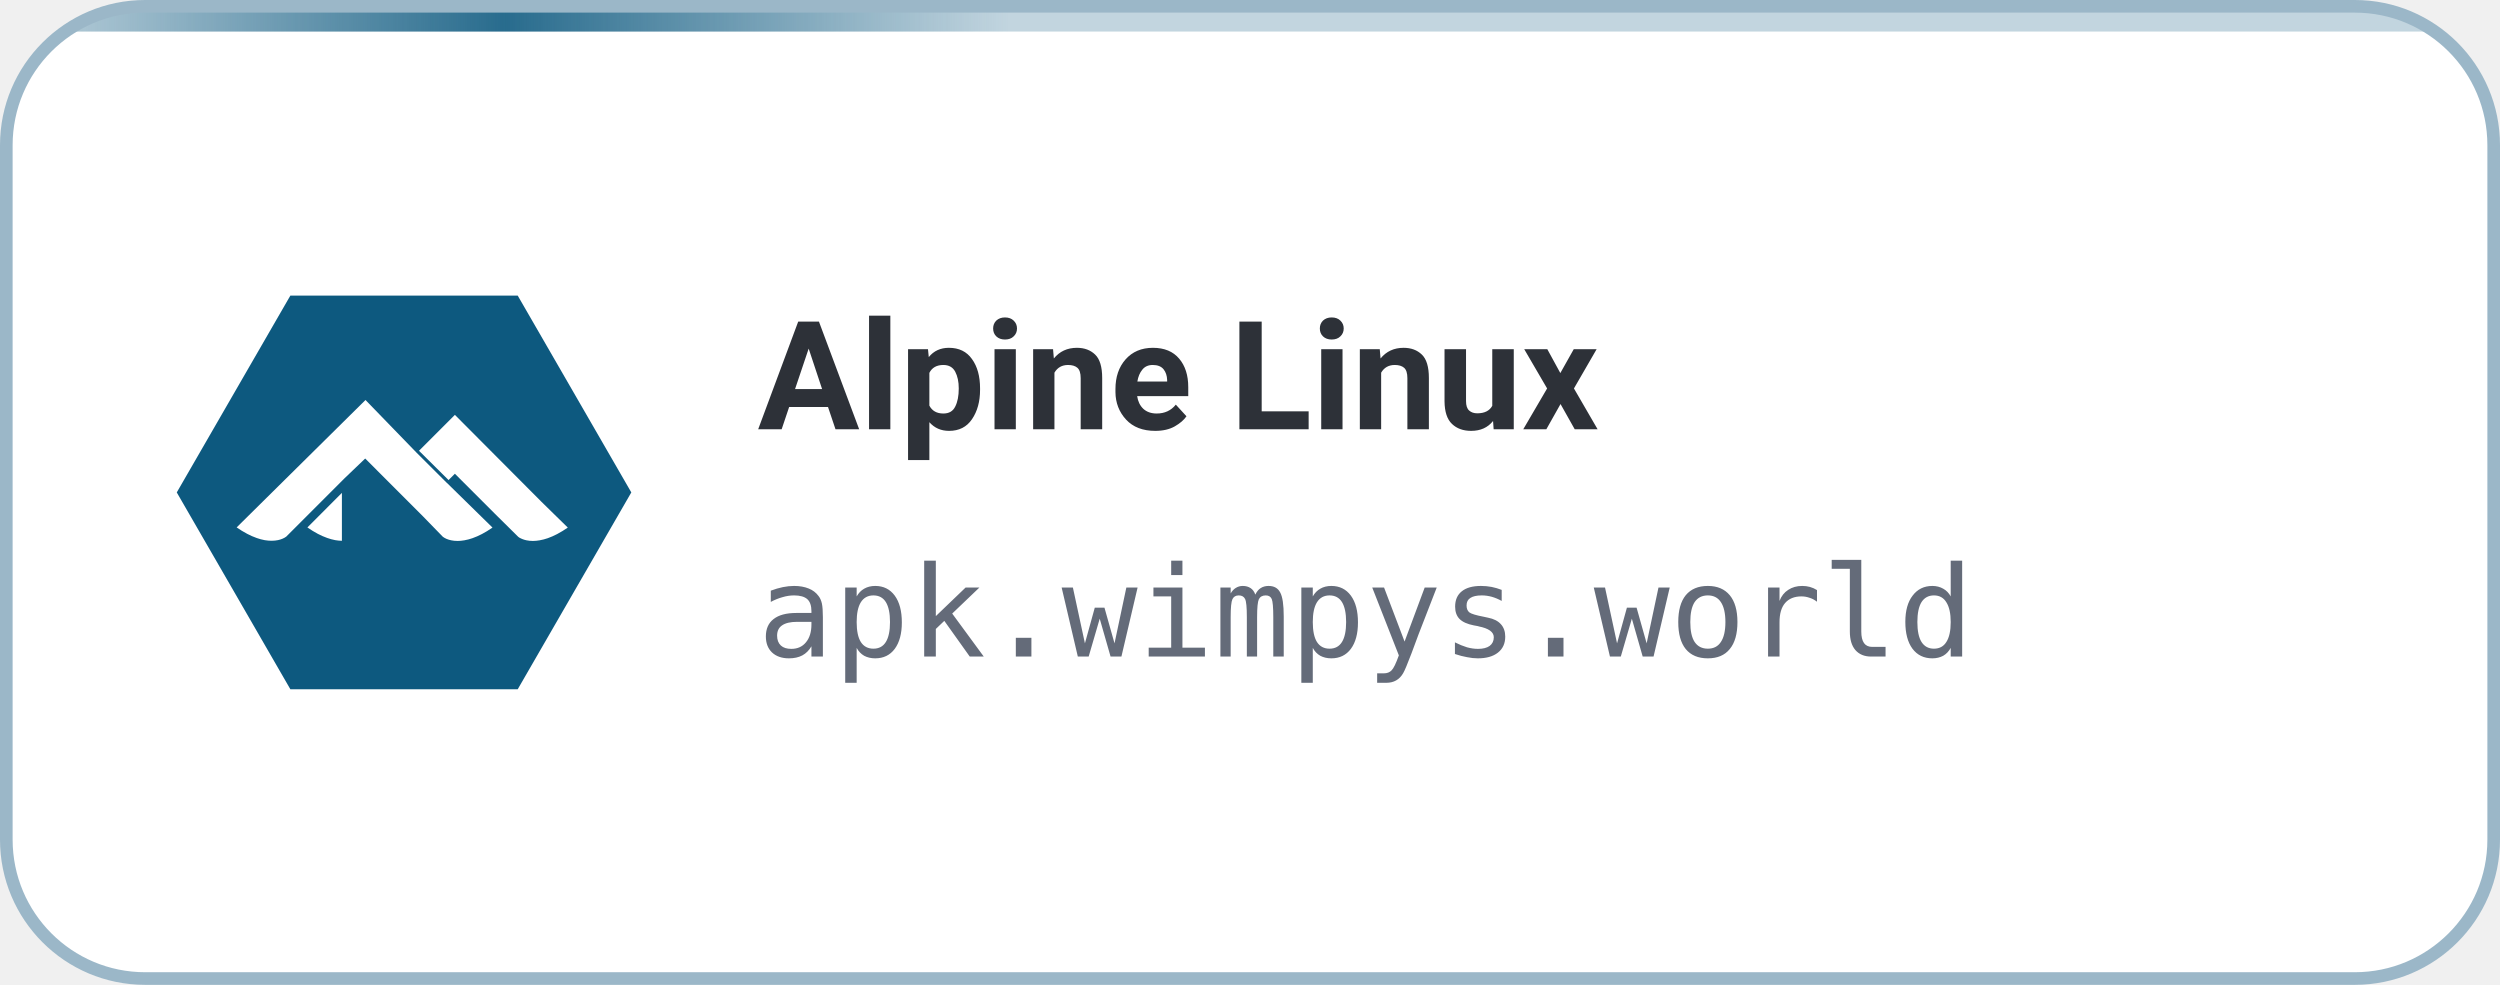
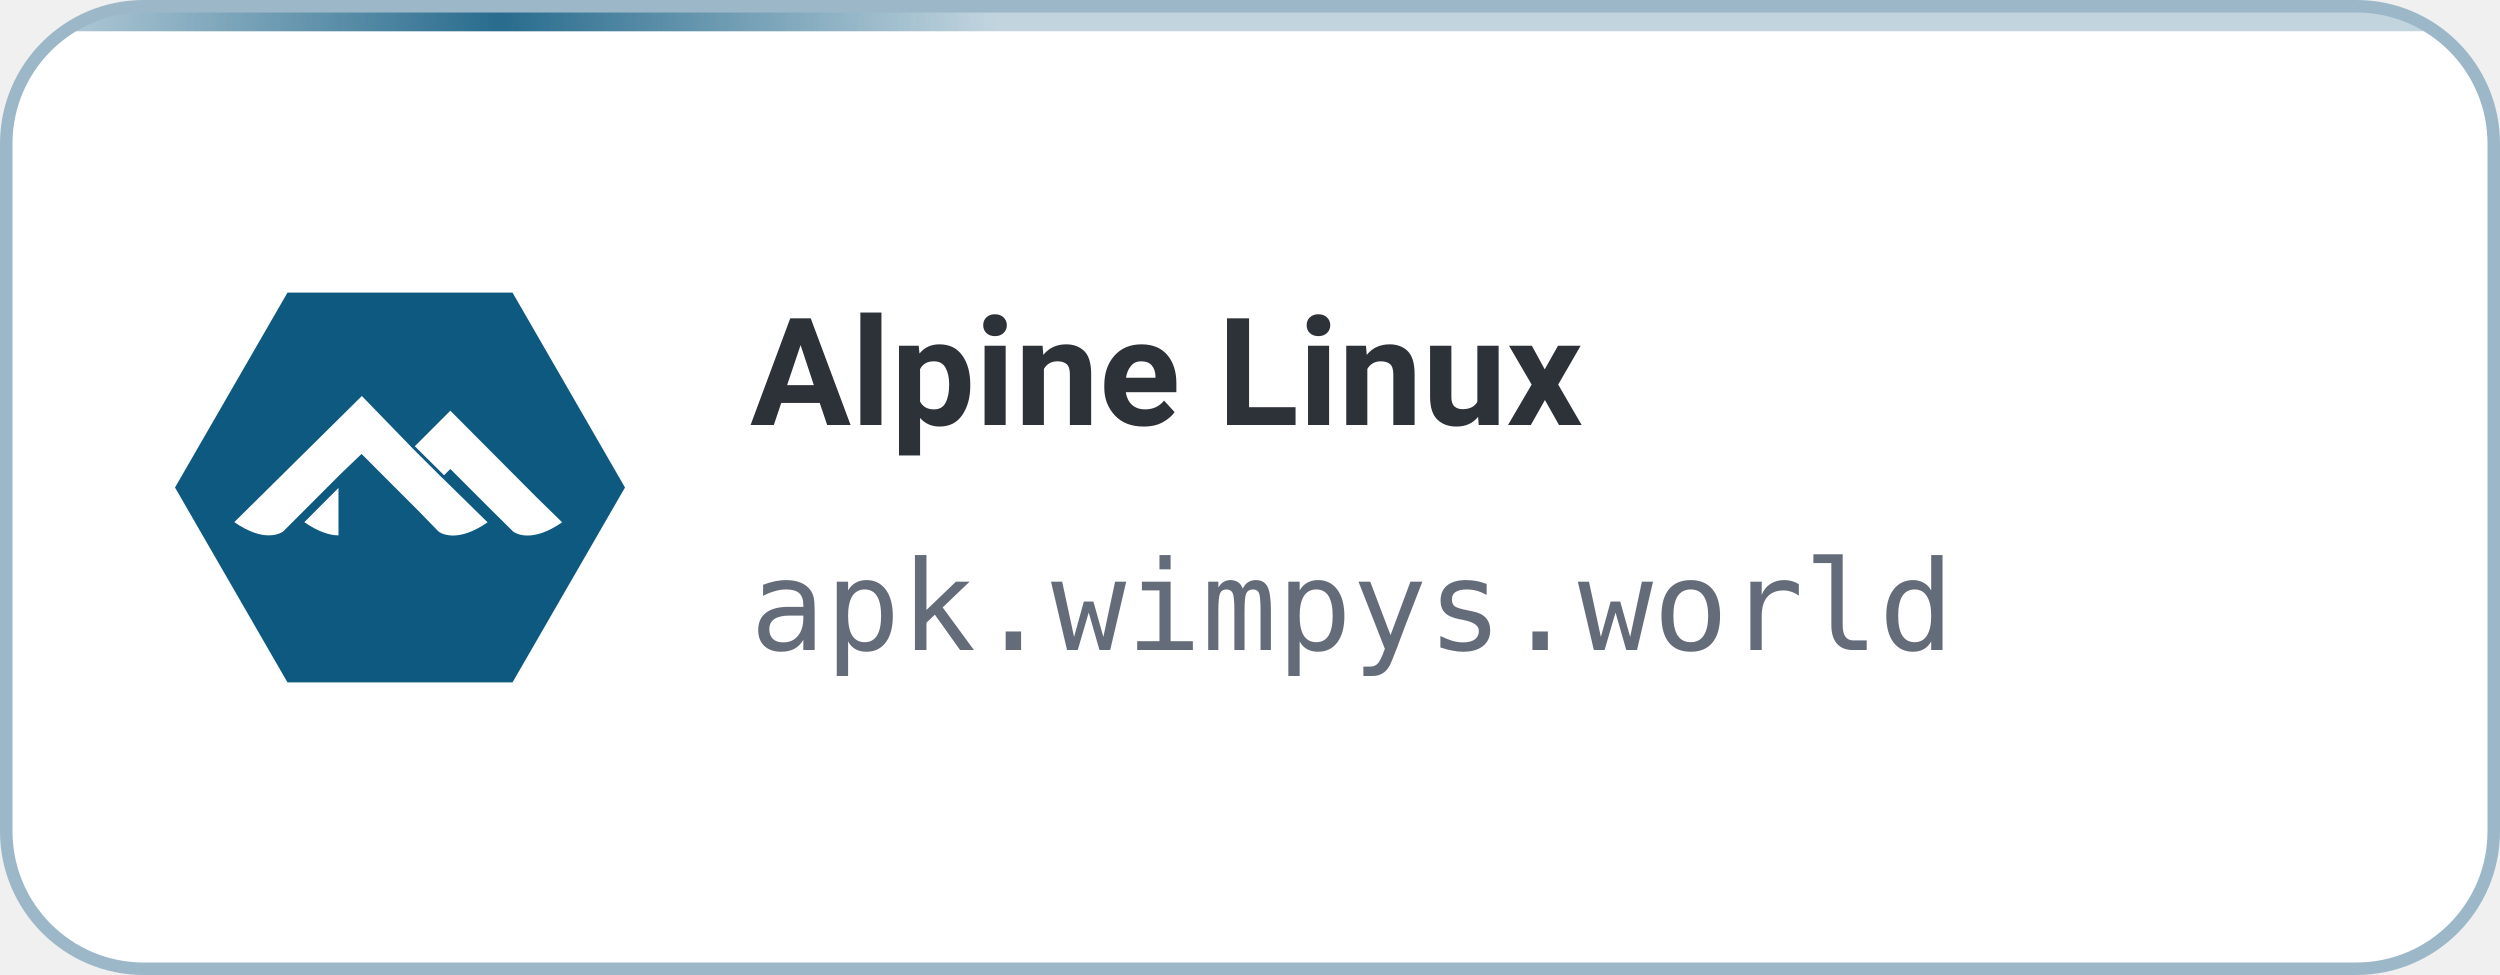
- <svg xmlns="http://www.w3.org/2000/svg" width="198" height="78" viewBox="0 0 198 78" role="img" aria-label="Alpine Linux">
+ <svg xmlns="http://www.w3.org/2000/svg" width="200" height="78" viewBox="0 0 200 78" role="img" aria-label="Alpine Linux">
  <defs>
    <clipPath id="pkg-clip">
-       <rect x="0.5" y="0.5" width="197" height="77" rx="11" />
+       <rect x="0.5" y="0.5" width="199" height="77" rx="11" />
    </clipPath>
    <linearGradient id="pkg-glint" x1="0" y1="0" x2="1" y2="0">
      <stop offset="0%" stop-color="#0d597f" stop-opacity="0" />
      <stop offset="50%" stop-color="#0d597f" stop-opacity="0.85" />
      <stop offset="100%" stop-color="#0d597f" stop-opacity="0" />
    </linearGradient>
  </defs>
  <style>.k-label{font-family:'Work Sans', -apple-system, BlinkMacSystemFont, 'Segoe UI', Roboto, sans-serif;font-size:12px;font-weight:700;fill:#2d3138}.k-domain{font-family:'Fira Code', ui-monospace, SFMono-Regular, Menlo, monospace;font-size:10px;font-weight:500;fill:#646b79}@keyframes pkg-sweep{0%{transform:translateX(-90px);opacity:0}2%{opacity:1}12%{opacity:1}14%,100%{transform:translateX(220px);opacity:0}}.k-glint{animation:pkg-sweep 22.7s ease-in-out -4.0s infinite}@media (prefers-reduced-motion: reduce) { * { animation: none !important; } }</style>
  <g clip-path="url(#pkg-clip)">
-     <rect x="0" y="0" width="198" height="78" fill="#ffffff" />
-     <rect x="0" y="0" width="198" height="2.5" fill="#0d597f" opacity="0.25" />
+     <rect x="0" y="0" width="200" height="78" fill="#ffffff" />
+     <rect x="0" y="0" width="200" height="2.5" fill="#0d597f" opacity="0.25" />
    <rect class="k-glint" x="0" y="0" width="80" height="2.5" fill="url(#pkg-glint)" />
    <g transform="translate(14, 21) scale(1.5)" fill="#0d597f">
      <path d="M5.998 1.607L0 12l5.998 10.393h12.004L24 12 18.002 1.607H5.998zM9.965 7.12L12.66 9.9l1.598 1.595.002-.002 2.41 2.363c-.2.14-.386.252-.563.344a3.756 3.756 0 01-.496.217 2.702 2.702 0 01-.425.111c-.131.023-.25.034-.358.034-.13 0-.242-.014-.338-.034a1.317 1.317 0 01-.24-.072.95.95 0 01-.2-.113l-1.062-1.092-3.039-3.041-1.1 1.053-3.07 3.072a.974.974 0 01-.2.111 1.274 1.274 0 01-.237.073c-.096.02-.209.033-.338.033-.108 0-.227-.009-.358-.031a2.7 2.7 0 01-.425-.114 3.748 3.748 0 01-.496-.217 5.228 5.228 0 01-.563-.343l6.803-6.727zm4.72.785l4.579 4.598 1.382 1.353a5.24 5.24 0 01-.564.344 3.73 3.73 0 01-.494.217 2.697 2.697 0 01-.426.111c-.13.023-.251.034-.36.034-.129 0-.241-.014-.337-.034a1.285 1.285 0 01-.385-.146c-.033-.02-.05-.036-.053-.04l-1.232-1.218-2.111-2.111-.334.334L12.79 9.8l1.896-1.897zm-5.966 4.12v2.529a2.128 2.128 0 01-.356-.035 2.765 2.765 0 01-.422-.116 3.708 3.708 0 01-.488-.214 5.217 5.217 0 01-.555-.34l1.82-1.825Z" />
    </g>
    <text x="60" y="34" class="k-label">Alpine Linux</text>
    <text x="60" y="52" class="k-domain">apk.wimpys.world</text>
  </g>
-   <rect x="0.5" y="0.5" width="197" height="77" rx="11" fill="none" stroke="#9bb7c8" stroke-width="1" />
+   <rect x="0.5" y="0.5" width="199" height="77" rx="11" fill="none" stroke="#9bb7c8" stroke-width="1" />
</svg>
